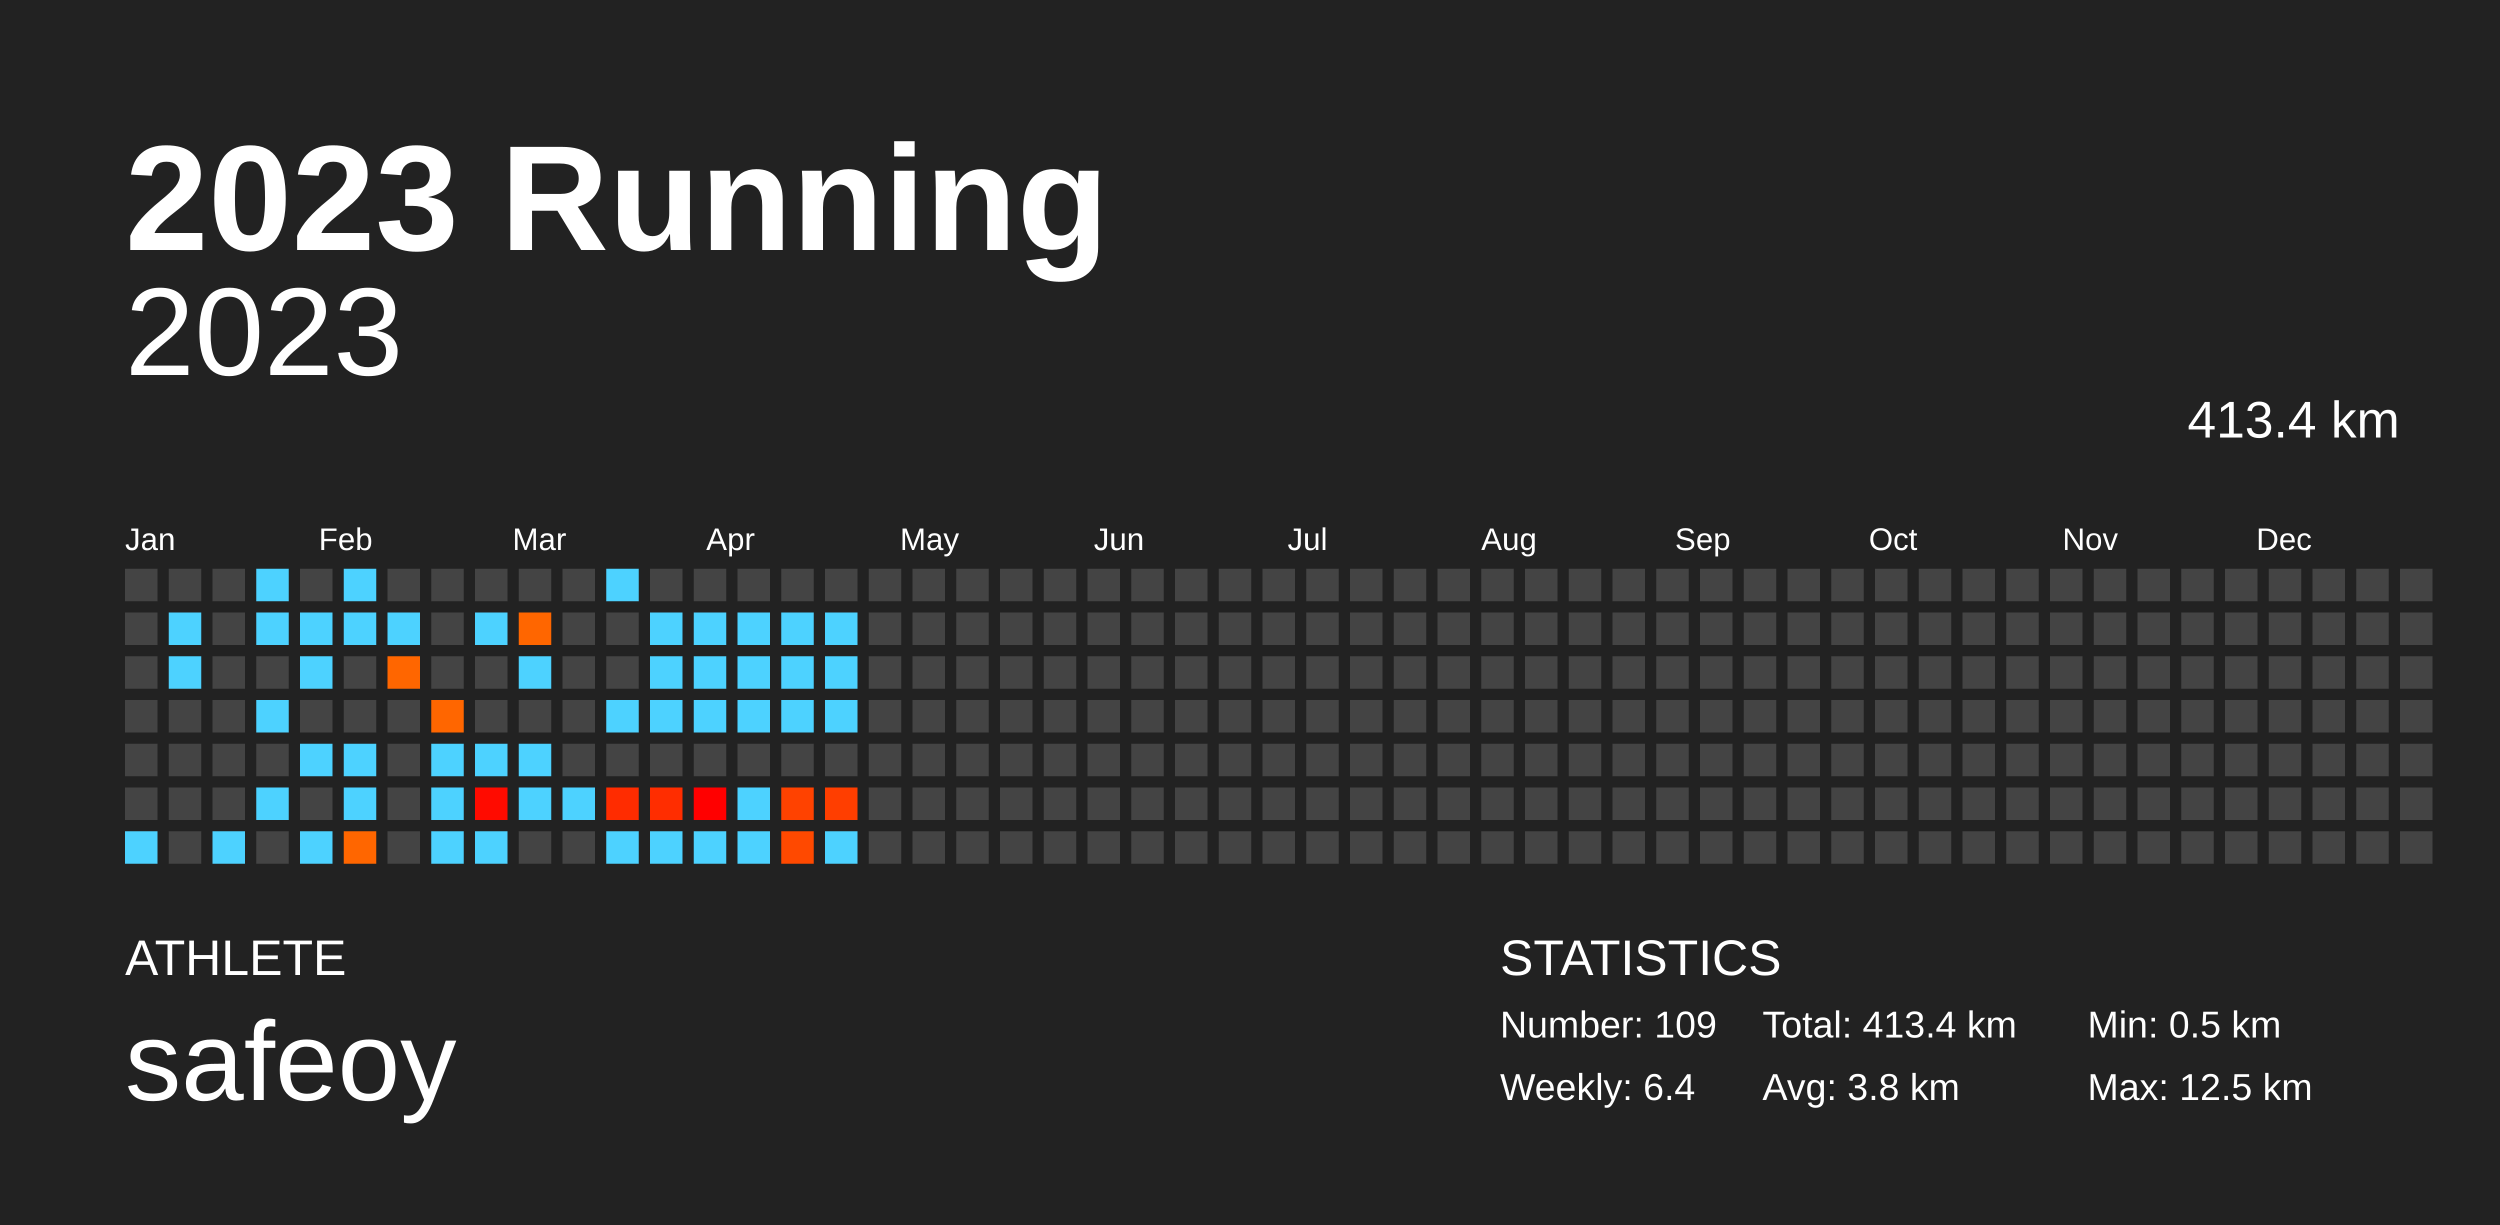
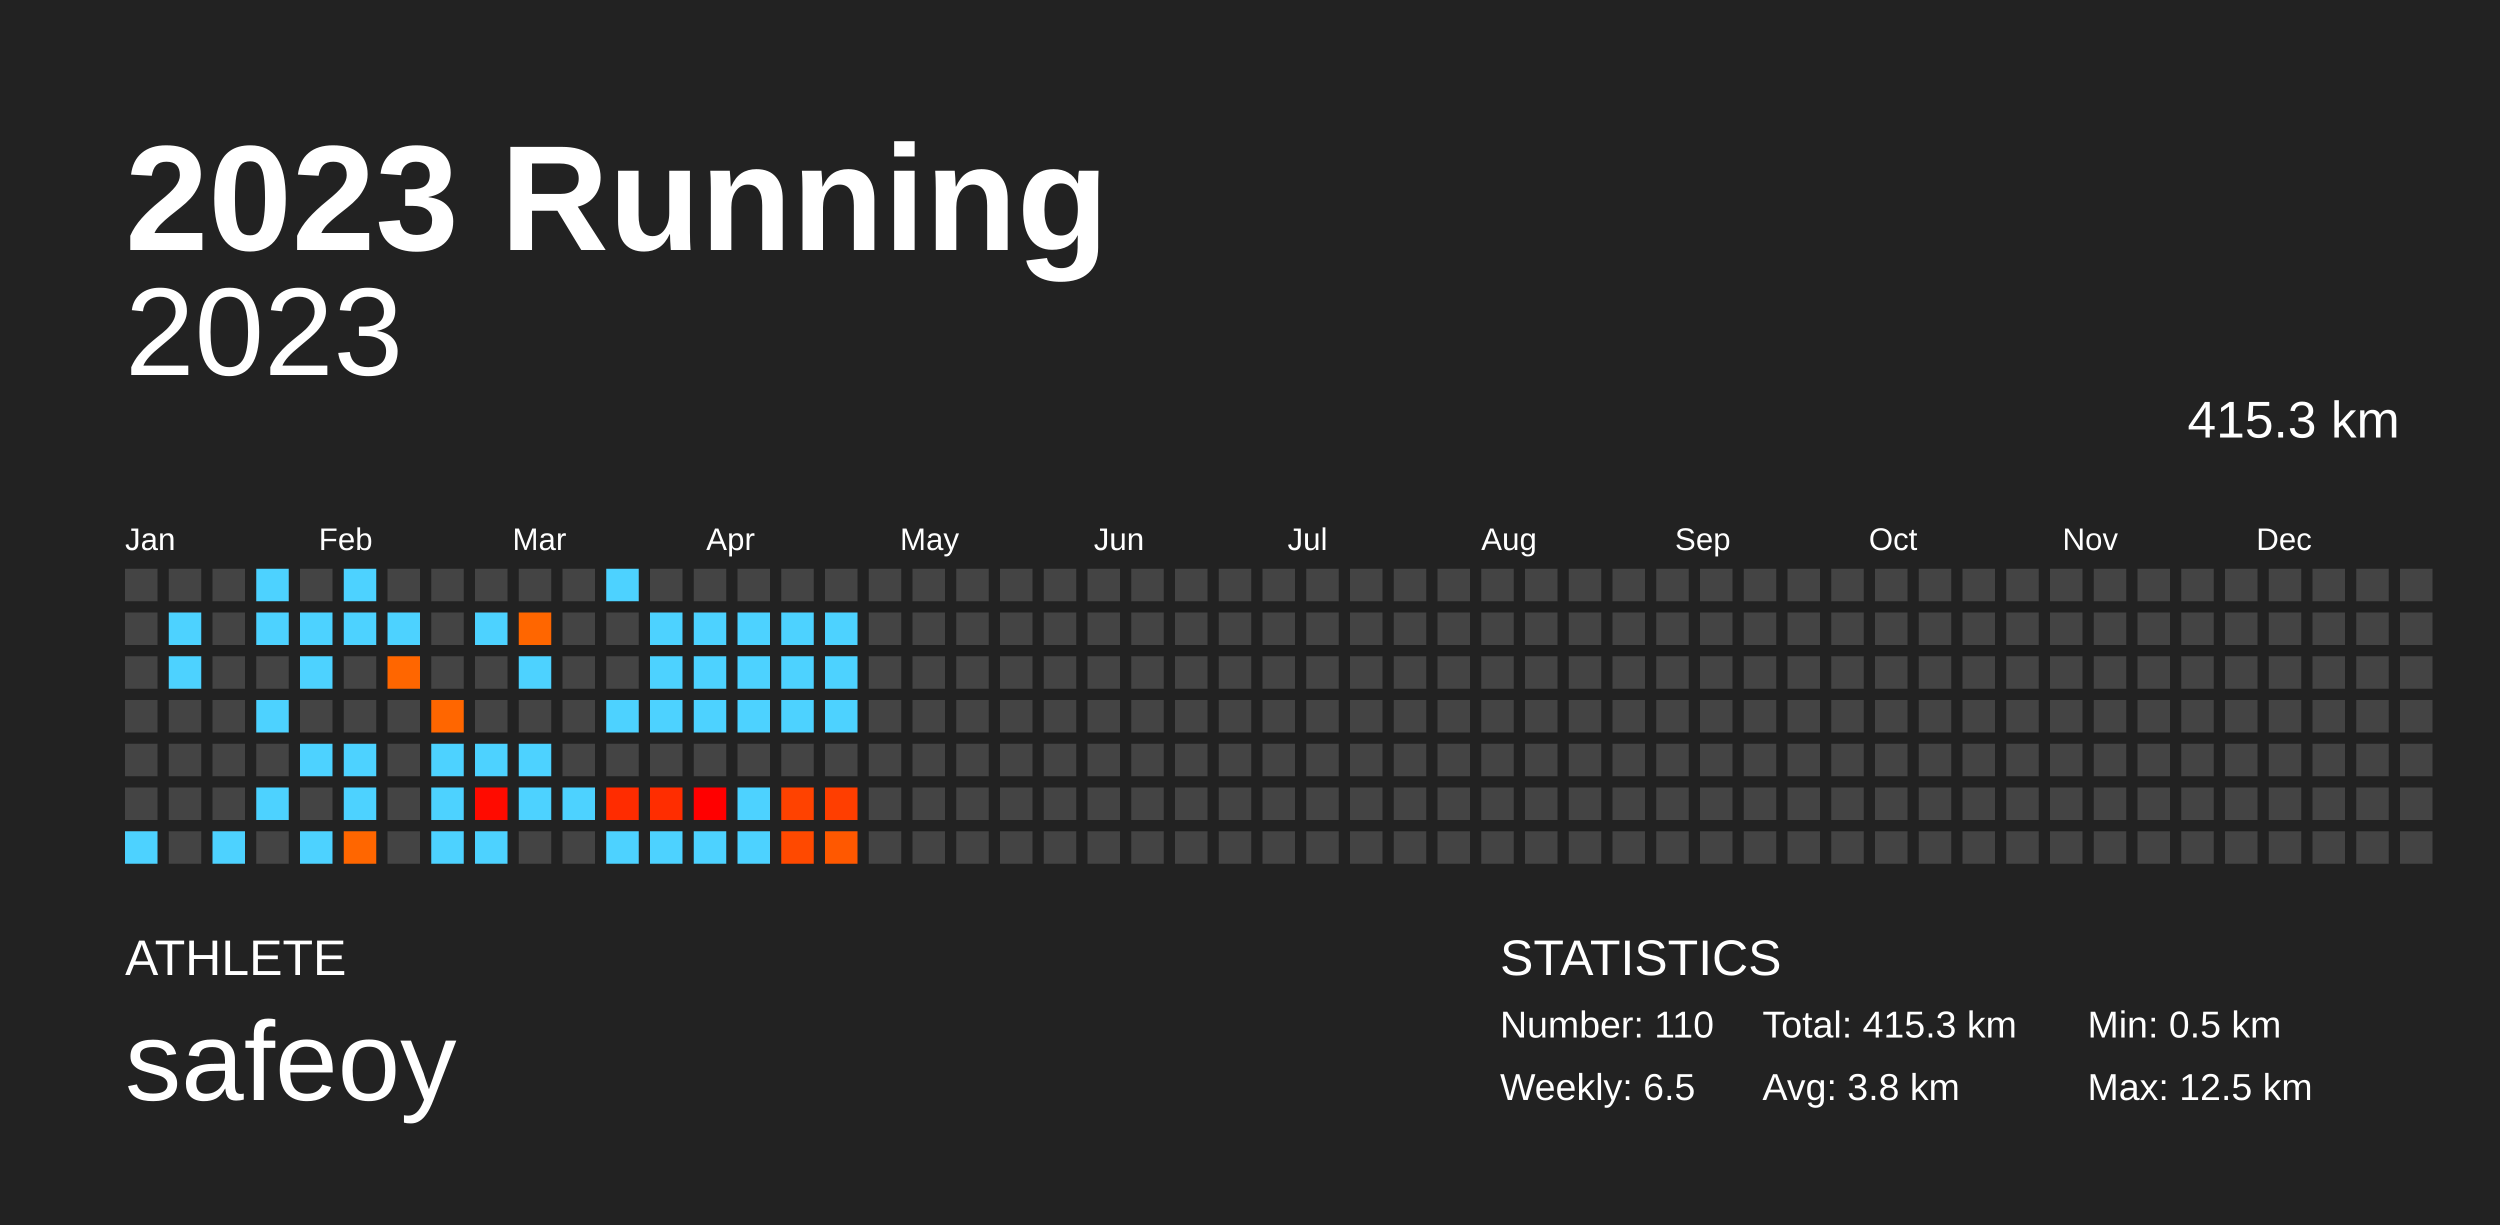
<svg xmlns="http://www.w3.org/2000/svg" baseProfile="full" height="98mm" version="1.1" viewBox="0,0,200,98" width="200mm">
  <defs />
  <rect fill="#222222" height="98" width="200" x="0" y="0" />
  <text fill="#FFFFFF" style="font-size:12px; font-family:Arial; font-weight:bold;" x="10" y="20">2023 Running</text>
  <text fill="#FFFFFF" style="font-size:4px; font-family:Arial" x="10" y="78">ATHLETE</text>
  <text fill="#FFFFFF" style="font-size:9px; font-family:Arial" x="10" y="88">safeoy</text>
  <text fill="#FFFFFF" style="font-size:4px; font-family:Arial" x="120" y="78">STATISTICS</text>
-   <text fill="#FFFFFF" style="font-size:3px; font-family:Arial" x="120" y="83">Number: 109</text>
-   <text fill="#FFFFFF" style="font-size:3px; font-family:Arial" x="120" y="88">Weekly: 6.4</text>
-   <text fill="#FFFFFF" style="font-size:3px; font-family:Arial" x="141" y="83">Total: 413.4 km</text>
+   <text fill="#FFFFFF" style="font-size:3px; font-family:Arial" x="120" y="83">Number: 110</text>
+   <text fill="#FFFFFF" style="font-size:3px; font-family:Arial" x="120" y="88">Weekly: 6.5</text>
+   <text fill="#FFFFFF" style="font-size:3px; font-family:Arial" x="141" y="83">Total: 415.3 km</text>
  <text fill="#FFFFFF" style="font-size:3px; font-family:Arial" x="141" y="88">Avg: 3.8 km</text>
  <text fill="#FFFFFF" style="font-size:3px; font-family:Arial" x="167" y="83">Min: 0.5 km</text>
  <text fill="#FFFFFF" style="font-size:3px; font-family:Arial" x="167" y="88">Max: 12.5 km</text>
  <text alignment-baseline="hanging" fill="#FFFFFF" style="font-size:10.0px; font-family:Arial;" x="10" y="30">2023</text>
-   <text alignment-baseline="hanging" fill="#FFFFFF" style="font-size:4.125px; font-family:Arial;" x="175" y="35">413.4 km</text>
+   <text alignment-baseline="hanging" fill="#FFFFFF" style="font-size:4.125px; font-family:Arial;" x="175" y="35">415.3 km</text>
  <text fill="#FFFFFF" style="font-size:2.5px; font-family:Arial" x="10.0" y="44">Jan</text>
  <text fill="#FFFFFF" style="font-size:2.5px; font-family:Arial" x="25.5" y="44">Feb</text>
  <text fill="#FFFFFF" style="font-size:2.5px; font-family:Arial" x="41.0" y="44">Mar</text>
  <text fill="#FFFFFF" style="font-size:2.5px; font-family:Arial" x="56.5" y="44">Apr</text>
  <text fill="#FFFFFF" style="font-size:2.5px; font-family:Arial" x="72.0" y="44">May</text>
  <text fill="#FFFFFF" style="font-size:2.5px; font-family:Arial" x="87.5" y="44">Jun</text>
  <text fill="#FFFFFF" style="font-size:2.5px; font-family:Arial" x="103.0" y="44">Jul</text>
  <text fill="#FFFFFF" style="font-size:2.5px; font-family:Arial" x="118.5" y="44">Aug</text>
  <text fill="#FFFFFF" style="font-size:2.5px; font-family:Arial" x="134.0" y="44">Sep</text>
  <text fill="#FFFFFF" style="font-size:2.5px; font-family:Arial" x="149.5" y="44">Oct</text>
  <text fill="#FFFFFF" style="font-size:2.5px; font-family:Arial" x="165.0" y="44">Nov</text>
  <text fill="#FFFFFF" style="font-size:2.5px; font-family:Arial" x="180.5" y="44">Dec</text>
  <rect fill="#444444" height="2.6" width="2.6" x="10.0" y="45.5" />
  <rect fill="#444444" height="2.6" width="2.6" x="10.0" y="49.0" />
  <rect fill="#444444" height="2.6" width="2.6" x="10.0" y="52.5" />
  <rect fill="#444444" height="2.6" width="2.6" x="10.0" y="56.0" />
  <rect fill="#444444" height="2.6" width="2.6" x="10.0" y="59.5" />
  <rect fill="#444444" height="2.6" width="2.6" x="10.0" y="63.0" />
  <rect fill="#4dd2ff" height="2.6" width="2.6" x="10.0" y="66.5" />
  <rect fill="#444444" height="2.6" width="2.6" x="13.5" y="45.5" />
  <rect fill="#4dd2ff" height="2.6" width="2.6" x="13.5" y="49.0" />
  <rect fill="#4dd2ff" height="2.6" width="2.6" x="13.5" y="52.5" />
  <rect fill="#444444" height="2.6" width="2.6" x="13.5" y="56.0" />
  <rect fill="#444444" height="2.6" width="2.6" x="13.5" y="59.5" />
  <rect fill="#444444" height="2.6" width="2.6" x="13.5" y="63.0" />
  <rect fill="#444444" height="2.6" width="2.6" x="13.5" y="66.5" />
  <rect fill="#444444" height="2.6" width="2.6" x="17.0" y="45.5" />
  <rect fill="#444444" height="2.6" width="2.6" x="17.0" y="49.0" />
  <rect fill="#444444" height="2.6" width="2.6" x="17.0" y="52.5" />
  <rect fill="#444444" height="2.6" width="2.6" x="17.0" y="56.0" />
  <rect fill="#444444" height="2.6" width="2.6" x="17.0" y="59.5" />
  <rect fill="#444444" height="2.6" width="2.6" x="17.0" y="63.0" />
  <rect fill="#4dd2ff" height="2.6" width="2.6" x="17.0" y="66.5" />
  <rect fill="#4dd2ff" height="2.6" width="2.6" x="20.5" y="45.5" />
  <rect fill="#4dd2ff" height="2.6" width="2.6" x="20.5" y="49.0" />
  <rect fill="#444444" height="2.6" width="2.6" x="20.5" y="52.5" />
  <rect fill="#4dd2ff" height="2.6" width="2.6" x="20.5" y="56.0" />
  <rect fill="#444444" height="2.6" width="2.6" x="20.5" y="59.5" />
  <rect fill="#4dd2ff" height="2.6" width="2.6" x="20.5" y="63.0" />
  <rect fill="#444444" height="2.6" width="2.6" x="20.5" y="66.5" />
  <rect fill="#444444" height="2.6" width="2.6" x="24.0" y="45.5" />
  <rect fill="#4dd2ff" height="2.6" width="2.6" x="24.0" y="49.0" />
  <rect fill="#4dd2ff" height="2.6" width="2.6" x="24.0" y="52.5" />
  <rect fill="#444444" height="2.6" width="2.6" x="24.0" y="56.0" />
  <rect fill="#4dd2ff" height="2.6" width="2.6" x="24.0" y="59.5" />
  <rect fill="#444444" height="2.6" width="2.6" x="24.0" y="63.0" />
  <rect fill="#4dd2ff" height="2.6" width="2.6" x="24.0" y="66.5" />
  <rect fill="#4dd2ff" height="2.6" width="2.6" x="27.5" y="45.5" />
  <rect fill="#4dd2ff" height="2.6" width="2.6" x="27.5" y="49.0" />
  <rect fill="#444444" height="2.6" width="2.6" x="27.5" y="52.5" />
  <rect fill="#444444" height="2.6" width="2.6" x="27.5" y="56.0" />
  <rect fill="#4dd2ff" height="2.6" width="2.6" x="27.5" y="59.5" />
  <rect fill="#4dd2ff" height="2.6" width="2.6" x="27.5" y="63.0" />
  <rect fill="#ff6600" height="2.6" width="2.6" x="27.5" y="66.5" />
  <rect fill="#444444" height="2.6" width="2.6" x="31.0" y="45.5" />
  <rect fill="#4dd2ff" height="2.6" width="2.6" x="31.0" y="49.0" />
  <rect fill="#ff6600" height="2.6" width="2.6" x="31.0" y="52.5" />
  <rect fill="#444444" height="2.6" width="2.6" x="31.0" y="56.0" />
  <rect fill="#444444" height="2.6" width="2.6" x="31.0" y="59.5" />
  <rect fill="#444444" height="2.6" width="2.6" x="31.0" y="63.0" />
  <rect fill="#444444" height="2.6" width="2.6" x="31.0" y="66.5" />
  <rect fill="#444444" height="2.6" width="2.6" x="34.5" y="45.5" />
  <rect fill="#444444" height="2.6" width="2.6" x="34.5" y="49.0" />
  <rect fill="#444444" height="2.6" width="2.6" x="34.5" y="52.5" />
  <rect fill="#ff6600" height="2.6" width="2.6" x="34.5" y="56.0" />
  <rect fill="#4dd2ff" height="2.6" width="2.6" x="34.5" y="59.5" />
  <rect fill="#4dd2ff" height="2.6" width="2.6" x="34.5" y="63.0" />
  <rect fill="#4dd2ff" height="2.6" width="2.6" x="34.5" y="66.5" />
  <rect fill="#444444" height="2.6" width="2.6" x="38.0" y="45.5" />
  <rect fill="#4dd2ff" height="2.6" width="2.6" x="38.0" y="49.0" />
  <rect fill="#444444" height="2.6" width="2.6" x="38.0" y="52.5" />
  <rect fill="#444444" height="2.6" width="2.6" x="38.0" y="56.0" />
  <rect fill="#4dd2ff" height="2.6" width="2.6" x="38.0" y="59.5" />
  <rect fill="#ff0b00" height="2.6" width="2.6" x="38.0" y="63.0" />
  <rect fill="#4dd2ff" height="2.6" width="2.6" x="38.0" y="66.5" />
  <rect fill="#444444" height="2.6" width="2.6" x="41.5" y="45.5" />
  <rect fill="#ff6600" height="2.6" width="2.6" x="41.5" y="49.0" />
  <rect fill="#4dd2ff" height="2.6" width="2.6" x="41.5" y="52.5" />
  <rect fill="#444444" height="2.6" width="2.6" x="41.5" y="56.0" />
  <rect fill="#4dd2ff" height="2.6" width="2.6" x="41.5" y="59.5" />
  <rect fill="#4dd2ff" height="2.6" width="2.6" x="41.5" y="63.0" />
  <rect fill="#444444" height="2.6" width="2.6" x="41.5" y="66.5" />
  <rect fill="#444444" height="2.6" width="2.6" x="45.0" y="45.5" />
  <rect fill="#444444" height="2.6" width="2.6" x="45.0" y="49.0" />
  <rect fill="#444444" height="2.6" width="2.6" x="45.0" y="52.5" />
  <rect fill="#444444" height="2.6" width="2.6" x="45.0" y="56.0" />
  <rect fill="#444444" height="2.6" width="2.6" x="45.0" y="59.5" />
  <rect fill="#4dd2ff" height="2.6" width="2.6" x="45.0" y="63.0" />
  <rect fill="#444444" height="2.6" width="2.6" x="45.0" y="66.5" />
  <rect fill="#4dd2ff" height="2.6" width="2.6" x="48.5" y="45.5" />
  <rect fill="#444444" height="2.6" width="2.6" x="48.5" y="49.0" />
  <rect fill="#444444" height="2.6" width="2.6" x="48.5" y="52.5" />
  <rect fill="#4dd2ff" height="2.6" width="2.6" x="48.5" y="56.0" />
  <rect fill="#444444" height="2.6" width="2.6" x="48.5" y="59.5" />
  <rect fill="#ff2c00" height="2.6" width="2.6" x="48.5" y="63.0" />
  <rect fill="#4dd2ff" height="2.6" width="2.6" x="48.5" y="66.5" />
  <rect fill="#444444" height="2.6" width="2.6" x="52.0" y="45.5" />
  <rect fill="#4dd2ff" height="2.6" width="2.6" x="52.0" y="49.0" />
  <rect fill="#4dd2ff" height="2.6" width="2.6" x="52.0" y="52.5" />
  <rect fill="#4dd2ff" height="2.6" width="2.6" x="52.0" y="56.0" />
  <rect fill="#444444" height="2.6" width="2.6" x="52.0" y="59.5" />
  <rect fill="#ff2d00" height="2.6" width="2.6" x="52.0" y="63.0" />
  <rect fill="#4dd2ff" height="2.6" width="2.6" x="52.0" y="66.5" />
  <rect fill="#444444" height="2.6" width="2.6" x="55.5" y="45.5" />
  <rect fill="#4dd2ff" height="2.6" width="2.6" x="55.5" y="49.0" />
  <rect fill="#4dd2ff" height="2.6" width="2.6" x="55.5" y="52.5" />
  <rect fill="#4dd2ff" height="2.6" width="2.6" x="55.5" y="56.0" />
  <rect fill="#444444" height="2.6" width="2.6" x="55.5" y="59.5" />
  <rect fill="#ff0000" height="2.6" width="2.6" x="55.5" y="63.0" />
  <rect fill="#4dd2ff" height="2.6" width="2.6" x="55.5" y="66.5" />
  <rect fill="#444444" height="2.6" width="2.6" x="59.0" y="45.5" />
  <rect fill="#4dd2ff" height="2.6" width="2.6" x="59.0" y="49.0" />
  <rect fill="#4dd2ff" height="2.6" width="2.6" x="59.0" y="52.5" />
  <rect fill="#4dd2ff" height="2.6" width="2.6" x="59.0" y="56.0" />
  <rect fill="#444444" height="2.6" width="2.6" x="59.0" y="59.5" />
  <rect fill="#4dd2ff" height="2.6" width="2.6" x="59.0" y="63.0" />
  <rect fill="#4dd2ff" height="2.6" width="2.6" x="59.0" y="66.5" />
  <rect fill="#444444" height="2.6" width="2.6" x="62.5" y="45.5" />
  <rect fill="#4dd2ff" height="2.6" width="2.6" x="62.5" y="49.0" />
  <rect fill="#4dd2ff" height="2.6" width="2.6" x="62.5" y="52.5" />
  <rect fill="#4dd2ff" height="2.6" width="2.6" x="62.5" y="56.0" />
  <rect fill="#444444" height="2.6" width="2.6" x="62.5" y="59.5" />
  <rect fill="#ff4200" height="2.6" width="2.6" x="62.5" y="63.0" />
  <rect fill="#ff4900" height="2.6" width="2.6" x="62.5" y="66.5" />
  <rect fill="#444444" height="2.6" width="2.6" x="66.0" y="45.5" />
  <rect fill="#4dd2ff" height="2.6" width="2.6" x="66.0" y="49.0" />
  <rect fill="#4dd2ff" height="2.6" width="2.6" x="66.0" y="52.5" />
  <rect fill="#4dd2ff" height="2.6" width="2.6" x="66.0" y="56.0" />
  <rect fill="#444444" height="2.6" width="2.6" x="66.0" y="59.5" />
  <rect fill="#ff3e00" height="2.6" width="2.6" x="66.0" y="63.0" />
-   <rect fill="#4dd2ff" height="2.6" width="2.6" x="66.0" y="66.5" />
+   <rect fill="#ff5800" height="2.6" width="2.6" x="66.0" y="66.5" />
  <rect fill="#444444" height="2.6" width="2.6" x="69.5" y="45.5" />
  <rect fill="#444444" height="2.6" width="2.6" x="69.5" y="49.0" />
  <rect fill="#444444" height="2.6" width="2.6" x="69.5" y="52.5" />
  <rect fill="#444444" height="2.6" width="2.6" x="69.5" y="56.0" />
  <rect fill="#444444" height="2.6" width="2.6" x="69.5" y="59.5" />
  <rect fill="#444444" height="2.6" width="2.6" x="69.5" y="63.0" />
  <rect fill="#444444" height="2.6" width="2.6" x="69.5" y="66.5" />
  <rect fill="#444444" height="2.6" width="2.6" x="73.0" y="45.5" />
  <rect fill="#444444" height="2.6" width="2.6" x="73.0" y="49.0" />
  <rect fill="#444444" height="2.6" width="2.6" x="73.0" y="52.5" />
  <rect fill="#444444" height="2.6" width="2.6" x="73.0" y="56.0" />
  <rect fill="#444444" height="2.6" width="2.6" x="73.0" y="59.5" />
  <rect fill="#444444" height="2.6" width="2.6" x="73.0" y="63.0" />
  <rect fill="#444444" height="2.6" width="2.6" x="73.0" y="66.5" />
  <rect fill="#444444" height="2.6" width="2.6" x="76.5" y="45.5" />
  <rect fill="#444444" height="2.6" width="2.6" x="76.5" y="49.0" />
  <rect fill="#444444" height="2.6" width="2.6" x="76.5" y="52.5" />
  <rect fill="#444444" height="2.6" width="2.6" x="76.5" y="56.0" />
  <rect fill="#444444" height="2.6" width="2.6" x="76.5" y="59.5" />
  <rect fill="#444444" height="2.6" width="2.6" x="76.5" y="63.0" />
  <rect fill="#444444" height="2.6" width="2.6" x="76.5" y="66.5" />
  <rect fill="#444444" height="2.6" width="2.6" x="80.0" y="45.5" />
  <rect fill="#444444" height="2.6" width="2.6" x="80.0" y="49.0" />
  <rect fill="#444444" height="2.6" width="2.6" x="80.0" y="52.5" />
  <rect fill="#444444" height="2.6" width="2.6" x="80.0" y="56.0" />
  <rect fill="#444444" height="2.6" width="2.6" x="80.0" y="59.5" />
  <rect fill="#444444" height="2.6" width="2.6" x="80.0" y="63.0" />
  <rect fill="#444444" height="2.6" width="2.6" x="80.0" y="66.5" />
  <rect fill="#444444" height="2.6" width="2.6" x="83.5" y="45.5" />
  <rect fill="#444444" height="2.6" width="2.6" x="83.5" y="49.0" />
  <rect fill="#444444" height="2.6" width="2.6" x="83.5" y="52.5" />
  <rect fill="#444444" height="2.6" width="2.6" x="83.5" y="56.0" />
  <rect fill="#444444" height="2.6" width="2.6" x="83.5" y="59.5" />
  <rect fill="#444444" height="2.6" width="2.6" x="83.5" y="63.0" />
  <rect fill="#444444" height="2.6" width="2.6" x="83.5" y="66.5" />
  <rect fill="#444444" height="2.6" width="2.6" x="87.0" y="45.5" />
  <rect fill="#444444" height="2.6" width="2.6" x="87.0" y="49.0" />
  <rect fill="#444444" height="2.6" width="2.6" x="87.0" y="52.5" />
  <rect fill="#444444" height="2.6" width="2.6" x="87.0" y="56.0" />
  <rect fill="#444444" height="2.6" width="2.6" x="87.0" y="59.5" />
  <rect fill="#444444" height="2.6" width="2.6" x="87.0" y="63.0" />
  <rect fill="#444444" height="2.6" width="2.6" x="87.0" y="66.5" />
  <rect fill="#444444" height="2.6" width="2.6" x="90.5" y="45.5" />
  <rect fill="#444444" height="2.6" width="2.6" x="90.5" y="49.0" />
  <rect fill="#444444" height="2.6" width="2.6" x="90.5" y="52.5" />
  <rect fill="#444444" height="2.6" width="2.6" x="90.5" y="56.0" />
  <rect fill="#444444" height="2.6" width="2.6" x="90.5" y="59.5" />
  <rect fill="#444444" height="2.6" width="2.6" x="90.5" y="63.0" />
  <rect fill="#444444" height="2.6" width="2.6" x="90.5" y="66.5" />
  <rect fill="#444444" height="2.6" width="2.6" x="94.0" y="45.5" />
  <rect fill="#444444" height="2.6" width="2.6" x="94.0" y="49.0" />
  <rect fill="#444444" height="2.6" width="2.6" x="94.0" y="52.5" />
  <rect fill="#444444" height="2.6" width="2.6" x="94.0" y="56.0" />
  <rect fill="#444444" height="2.6" width="2.6" x="94.0" y="59.5" />
  <rect fill="#444444" height="2.6" width="2.6" x="94.0" y="63.0" />
  <rect fill="#444444" height="2.6" width="2.6" x="94.0" y="66.5" />
  <rect fill="#444444" height="2.6" width="2.6" x="97.5" y="45.5" />
  <rect fill="#444444" height="2.6" width="2.6" x="97.5" y="49.0" />
  <rect fill="#444444" height="2.6" width="2.6" x="97.5" y="52.5" />
  <rect fill="#444444" height="2.6" width="2.6" x="97.5" y="56.0" />
  <rect fill="#444444" height="2.6" width="2.6" x="97.5" y="59.5" />
  <rect fill="#444444" height="2.6" width="2.6" x="97.5" y="63.0" />
  <rect fill="#444444" height="2.6" width="2.6" x="97.5" y="66.5" />
  <rect fill="#444444" height="2.6" width="2.6" x="101.0" y="45.5" />
  <rect fill="#444444" height="2.6" width="2.6" x="101.0" y="49.0" />
  <rect fill="#444444" height="2.6" width="2.6" x="101.0" y="52.5" />
  <rect fill="#444444" height="2.6" width="2.6" x="101.0" y="56.0" />
  <rect fill="#444444" height="2.6" width="2.6" x="101.0" y="59.5" />
  <rect fill="#444444" height="2.6" width="2.6" x="101.0" y="63.0" />
  <rect fill="#444444" height="2.6" width="2.6" x="101.0" y="66.5" />
  <rect fill="#444444" height="2.6" width="2.6" x="104.5" y="45.5" />
  <rect fill="#444444" height="2.6" width="2.6" x="104.5" y="49.0" />
  <rect fill="#444444" height="2.6" width="2.6" x="104.5" y="52.5" />
  <rect fill="#444444" height="2.6" width="2.6" x="104.5" y="56.0" />
  <rect fill="#444444" height="2.6" width="2.6" x="104.5" y="59.5" />
  <rect fill="#444444" height="2.6" width="2.6" x="104.5" y="63.0" />
  <rect fill="#444444" height="2.6" width="2.6" x="104.5" y="66.5" />
  <rect fill="#444444" height="2.6" width="2.6" x="108.0" y="45.5" />
  <rect fill="#444444" height="2.6" width="2.6" x="108.0" y="49.0" />
  <rect fill="#444444" height="2.6" width="2.6" x="108.0" y="52.5" />
  <rect fill="#444444" height="2.6" width="2.6" x="108.0" y="56.0" />
  <rect fill="#444444" height="2.6" width="2.6" x="108.0" y="59.5" />
  <rect fill="#444444" height="2.6" width="2.6" x="108.0" y="63.0" />
  <rect fill="#444444" height="2.6" width="2.6" x="108.0" y="66.5" />
  <rect fill="#444444" height="2.6" width="2.6" x="111.5" y="45.5" />
  <rect fill="#444444" height="2.6" width="2.6" x="111.5" y="49.0" />
  <rect fill="#444444" height="2.6" width="2.6" x="111.5" y="52.5" />
  <rect fill="#444444" height="2.6" width="2.6" x="111.5" y="56.0" />
  <rect fill="#444444" height="2.6" width="2.6" x="111.5" y="59.5" />
  <rect fill="#444444" height="2.6" width="2.6" x="111.5" y="63.0" />
  <rect fill="#444444" height="2.6" width="2.6" x="111.5" y="66.5" />
  <rect fill="#444444" height="2.6" width="2.6" x="115.0" y="45.5" />
  <rect fill="#444444" height="2.6" width="2.6" x="115.0" y="49.0" />
  <rect fill="#444444" height="2.6" width="2.6" x="115.0" y="52.5" />
  <rect fill="#444444" height="2.6" width="2.6" x="115.0" y="56.0" />
  <rect fill="#444444" height="2.6" width="2.6" x="115.0" y="59.5" />
  <rect fill="#444444" height="2.6" width="2.6" x="115.0" y="63.0" />
  <rect fill="#444444" height="2.6" width="2.6" x="115.0" y="66.5" />
  <rect fill="#444444" height="2.6" width="2.6" x="118.5" y="45.5" />
  <rect fill="#444444" height="2.6" width="2.6" x="118.5" y="49.0" />
  <rect fill="#444444" height="2.6" width="2.6" x="118.5" y="52.5" />
  <rect fill="#444444" height="2.6" width="2.6" x="118.5" y="56.0" />
  <rect fill="#444444" height="2.6" width="2.6" x="118.5" y="59.5" />
  <rect fill="#444444" height="2.6" width="2.6" x="118.5" y="63.0" />
  <rect fill="#444444" height="2.6" width="2.6" x="118.5" y="66.5" />
  <rect fill="#444444" height="2.6" width="2.6" x="122.0" y="45.5" />
  <rect fill="#444444" height="2.6" width="2.6" x="122.0" y="49.0" />
  <rect fill="#444444" height="2.6" width="2.6" x="122.0" y="52.5" />
  <rect fill="#444444" height="2.6" width="2.6" x="122.0" y="56.0" />
  <rect fill="#444444" height="2.6" width="2.6" x="122.0" y="59.5" />
  <rect fill="#444444" height="2.6" width="2.6" x="122.0" y="63.0" />
  <rect fill="#444444" height="2.6" width="2.6" x="122.0" y="66.5" />
  <rect fill="#444444" height="2.6" width="2.6" x="125.5" y="45.5" />
  <rect fill="#444444" height="2.6" width="2.6" x="125.5" y="49.0" />
  <rect fill="#444444" height="2.6" width="2.6" x="125.5" y="52.5" />
  <rect fill="#444444" height="2.6" width="2.6" x="125.5" y="56.0" />
  <rect fill="#444444" height="2.6" width="2.6" x="125.5" y="59.5" />
  <rect fill="#444444" height="2.6" width="2.6" x="125.5" y="63.0" />
  <rect fill="#444444" height="2.6" width="2.6" x="125.5" y="66.5" />
  <rect fill="#444444" height="2.6" width="2.6" x="129.0" y="45.5" />
  <rect fill="#444444" height="2.6" width="2.6" x="129.0" y="49.0" />
  <rect fill="#444444" height="2.6" width="2.6" x="129.0" y="52.5" />
  <rect fill="#444444" height="2.6" width="2.6" x="129.0" y="56.0" />
  <rect fill="#444444" height="2.6" width="2.6" x="129.0" y="59.5" />
  <rect fill="#444444" height="2.6" width="2.6" x="129.0" y="63.0" />
  <rect fill="#444444" height="2.6" width="2.6" x="129.0" y="66.5" />
  <rect fill="#444444" height="2.6" width="2.6" x="132.5" y="45.5" />
  <rect fill="#444444" height="2.6" width="2.6" x="132.5" y="49.0" />
  <rect fill="#444444" height="2.6" width="2.6" x="132.5" y="52.5" />
  <rect fill="#444444" height="2.6" width="2.6" x="132.5" y="56.0" />
  <rect fill="#444444" height="2.6" width="2.6" x="132.5" y="59.5" />
  <rect fill="#444444" height="2.6" width="2.6" x="132.5" y="63.0" />
  <rect fill="#444444" height="2.6" width="2.6" x="132.5" y="66.5" />
  <rect fill="#444444" height="2.6" width="2.6" x="136.0" y="45.5" />
  <rect fill="#444444" height="2.6" width="2.6" x="136.0" y="49.0" />
  <rect fill="#444444" height="2.6" width="2.6" x="136.0" y="52.5" />
  <rect fill="#444444" height="2.6" width="2.6" x="136.0" y="56.0" />
  <rect fill="#444444" height="2.6" width="2.6" x="136.0" y="59.5" />
  <rect fill="#444444" height="2.6" width="2.6" x="136.0" y="63.0" />
  <rect fill="#444444" height="2.6" width="2.6" x="136.0" y="66.5" />
  <rect fill="#444444" height="2.6" width="2.6" x="139.5" y="45.5" />
  <rect fill="#444444" height="2.6" width="2.6" x="139.5" y="49.0" />
  <rect fill="#444444" height="2.6" width="2.6" x="139.5" y="52.5" />
  <rect fill="#444444" height="2.6" width="2.6" x="139.5" y="56.0" />
  <rect fill="#444444" height="2.6" width="2.6" x="139.5" y="59.5" />
  <rect fill="#444444" height="2.6" width="2.6" x="139.5" y="63.0" />
  <rect fill="#444444" height="2.6" width="2.6" x="139.5" y="66.5" />
  <rect fill="#444444" height="2.6" width="2.6" x="143.0" y="45.5" />
  <rect fill="#444444" height="2.6" width="2.6" x="143.0" y="49.0" />
  <rect fill="#444444" height="2.6" width="2.6" x="143.0" y="52.5" />
  <rect fill="#444444" height="2.6" width="2.6" x="143.0" y="56.0" />
  <rect fill="#444444" height="2.6" width="2.6" x="143.0" y="59.5" />
  <rect fill="#444444" height="2.6" width="2.6" x="143.0" y="63.0" />
  <rect fill="#444444" height="2.6" width="2.6" x="143.0" y="66.5" />
  <rect fill="#444444" height="2.6" width="2.6" x="146.5" y="45.5" />
  <rect fill="#444444" height="2.6" width="2.6" x="146.5" y="49.0" />
  <rect fill="#444444" height="2.6" width="2.6" x="146.5" y="52.5" />
  <rect fill="#444444" height="2.6" width="2.6" x="146.5" y="56.0" />
  <rect fill="#444444" height="2.6" width="2.6" x="146.5" y="59.5" />
  <rect fill="#444444" height="2.6" width="2.6" x="146.5" y="63.0" />
  <rect fill="#444444" height="2.6" width="2.6" x="146.5" y="66.5" />
  <rect fill="#444444" height="2.6" width="2.6" x="150.0" y="45.5" />
  <rect fill="#444444" height="2.6" width="2.6" x="150.0" y="49.0" />
  <rect fill="#444444" height="2.6" width="2.6" x="150.0" y="52.5" />
  <rect fill="#444444" height="2.6" width="2.6" x="150.0" y="56.0" />
  <rect fill="#444444" height="2.6" width="2.6" x="150.0" y="59.5" />
  <rect fill="#444444" height="2.6" width="2.6" x="150.0" y="63.0" />
  <rect fill="#444444" height="2.6" width="2.6" x="150.0" y="66.5" />
  <rect fill="#444444" height="2.6" width="2.6" x="153.5" y="45.5" />
  <rect fill="#444444" height="2.6" width="2.6" x="153.5" y="49.0" />
  <rect fill="#444444" height="2.6" width="2.6" x="153.5" y="52.5" />
  <rect fill="#444444" height="2.6" width="2.6" x="153.5" y="56.0" />
  <rect fill="#444444" height="2.6" width="2.6" x="153.5" y="59.5" />
  <rect fill="#444444" height="2.6" width="2.6" x="153.5" y="63.0" />
  <rect fill="#444444" height="2.6" width="2.6" x="153.5" y="66.5" />
  <rect fill="#444444" height="2.6" width="2.6" x="157.0" y="45.5" />
  <rect fill="#444444" height="2.6" width="2.6" x="157.0" y="49.0" />
  <rect fill="#444444" height="2.6" width="2.6" x="157.0" y="52.5" />
  <rect fill="#444444" height="2.6" width="2.6" x="157.0" y="56.0" />
  <rect fill="#444444" height="2.6" width="2.6" x="157.0" y="59.5" />
  <rect fill="#444444" height="2.6" width="2.6" x="157.0" y="63.0" />
  <rect fill="#444444" height="2.6" width="2.6" x="157.0" y="66.5" />
  <rect fill="#444444" height="2.6" width="2.6" x="160.5" y="45.5" />
  <rect fill="#444444" height="2.6" width="2.6" x="160.5" y="49.0" />
  <rect fill="#444444" height="2.6" width="2.6" x="160.5" y="52.5" />
  <rect fill="#444444" height="2.6" width="2.6" x="160.5" y="56.0" />
  <rect fill="#444444" height="2.6" width="2.6" x="160.5" y="59.5" />
  <rect fill="#444444" height="2.6" width="2.6" x="160.5" y="63.0" />
  <rect fill="#444444" height="2.6" width="2.6" x="160.5" y="66.5" />
  <rect fill="#444444" height="2.6" width="2.6" x="164.0" y="45.5" />
  <rect fill="#444444" height="2.6" width="2.6" x="164.0" y="49.0" />
  <rect fill="#444444" height="2.6" width="2.6" x="164.0" y="52.5" />
  <rect fill="#444444" height="2.6" width="2.6" x="164.0" y="56.0" />
  <rect fill="#444444" height="2.6" width="2.6" x="164.0" y="59.5" />
  <rect fill="#444444" height="2.6" width="2.6" x="164.0" y="63.0" />
  <rect fill="#444444" height="2.6" width="2.6" x="164.0" y="66.5" />
  <rect fill="#444444" height="2.6" width="2.6" x="167.5" y="45.5" />
  <rect fill="#444444" height="2.6" width="2.6" x="167.5" y="49.0" />
  <rect fill="#444444" height="2.6" width="2.6" x="167.5" y="52.5" />
  <rect fill="#444444" height="2.6" width="2.6" x="167.5" y="56.0" />
  <rect fill="#444444" height="2.6" width="2.6" x="167.5" y="59.5" />
  <rect fill="#444444" height="2.6" width="2.6" x="167.5" y="63.0" />
  <rect fill="#444444" height="2.6" width="2.6" x="167.5" y="66.5" />
  <rect fill="#444444" height="2.6" width="2.6" x="171.0" y="45.5" />
  <rect fill="#444444" height="2.6" width="2.6" x="171.0" y="49.0" />
  <rect fill="#444444" height="2.6" width="2.6" x="171.0" y="52.5" />
  <rect fill="#444444" height="2.6" width="2.6" x="171.0" y="56.0" />
  <rect fill="#444444" height="2.6" width="2.6" x="171.0" y="59.5" />
  <rect fill="#444444" height="2.6" width="2.6" x="171.0" y="63.0" />
  <rect fill="#444444" height="2.6" width="2.6" x="171.0" y="66.5" />
  <rect fill="#444444" height="2.6" width="2.6" x="174.5" y="45.5" />
  <rect fill="#444444" height="2.6" width="2.6" x="174.5" y="49.0" />
  <rect fill="#444444" height="2.6" width="2.6" x="174.5" y="52.5" />
  <rect fill="#444444" height="2.6" width="2.6" x="174.5" y="56.0" />
  <rect fill="#444444" height="2.6" width="2.6" x="174.5" y="59.5" />
  <rect fill="#444444" height="2.6" width="2.6" x="174.5" y="63.0" />
  <rect fill="#444444" height="2.6" width="2.6" x="174.5" y="66.5" />
  <rect fill="#444444" height="2.6" width="2.6" x="178.0" y="45.5" />
  <rect fill="#444444" height="2.6" width="2.6" x="178.0" y="49.0" />
  <rect fill="#444444" height="2.6" width="2.6" x="178.0" y="52.5" />
  <rect fill="#444444" height="2.6" width="2.6" x="178.0" y="56.0" />
  <rect fill="#444444" height="2.6" width="2.6" x="178.0" y="59.5" />
  <rect fill="#444444" height="2.6" width="2.6" x="178.0" y="63.0" />
  <rect fill="#444444" height="2.6" width="2.6" x="178.0" y="66.5" />
  <rect fill="#444444" height="2.6" width="2.6" x="181.5" y="45.5" />
  <rect fill="#444444" height="2.6" width="2.6" x="181.5" y="49.0" />
  <rect fill="#444444" height="2.6" width="2.6" x="181.5" y="52.5" />
  <rect fill="#444444" height="2.6" width="2.6" x="181.5" y="56.0" />
  <rect fill="#444444" height="2.6" width="2.6" x="181.5" y="59.5" />
  <rect fill="#444444" height="2.6" width="2.6" x="181.5" y="63.0" />
  <rect fill="#444444" height="2.6" width="2.6" x="181.5" y="66.5" />
  <rect fill="#444444" height="2.6" width="2.6" x="185.0" y="45.5" />
  <rect fill="#444444" height="2.6" width="2.6" x="185.0" y="49.0" />
  <rect fill="#444444" height="2.6" width="2.6" x="185.0" y="52.5" />
  <rect fill="#444444" height="2.6" width="2.6" x="185.0" y="56.0" />
  <rect fill="#444444" height="2.6" width="2.6" x="185.0" y="59.5" />
  <rect fill="#444444" height="2.6" width="2.6" x="185.0" y="63.0" />
  <rect fill="#444444" height="2.6" width="2.6" x="185.0" y="66.5" />
  <rect fill="#444444" height="2.6" width="2.6" x="188.5" y="45.5" />
  <rect fill="#444444" height="2.6" width="2.6" x="188.5" y="49.0" />
  <rect fill="#444444" height="2.6" width="2.6" x="188.5" y="52.5" />
  <rect fill="#444444" height="2.6" width="2.6" x="188.5" y="56.0" />
  <rect fill="#444444" height="2.6" width="2.6" x="188.5" y="59.5" />
  <rect fill="#444444" height="2.6" width="2.6" x="188.5" y="63.0" />
  <rect fill="#444444" height="2.6" width="2.6" x="188.5" y="66.5" />
  <rect fill="#444444" height="2.6" width="2.6" x="192.0" y="45.5" />
  <rect fill="#444444" height="2.6" width="2.6" x="192.0" y="49.0" />
  <rect fill="#444444" height="2.6" width="2.6" x="192.0" y="52.5" />
  <rect fill="#444444" height="2.6" width="2.6" x="192.0" y="56.0" />
  <rect fill="#444444" height="2.6" width="2.6" x="192.0" y="59.5" />
  <rect fill="#444444" height="2.6" width="2.6" x="192.0" y="63.0" />
  <rect fill="#444444" height="2.6" width="2.6" x="192.0" y="66.5" />
</svg>
